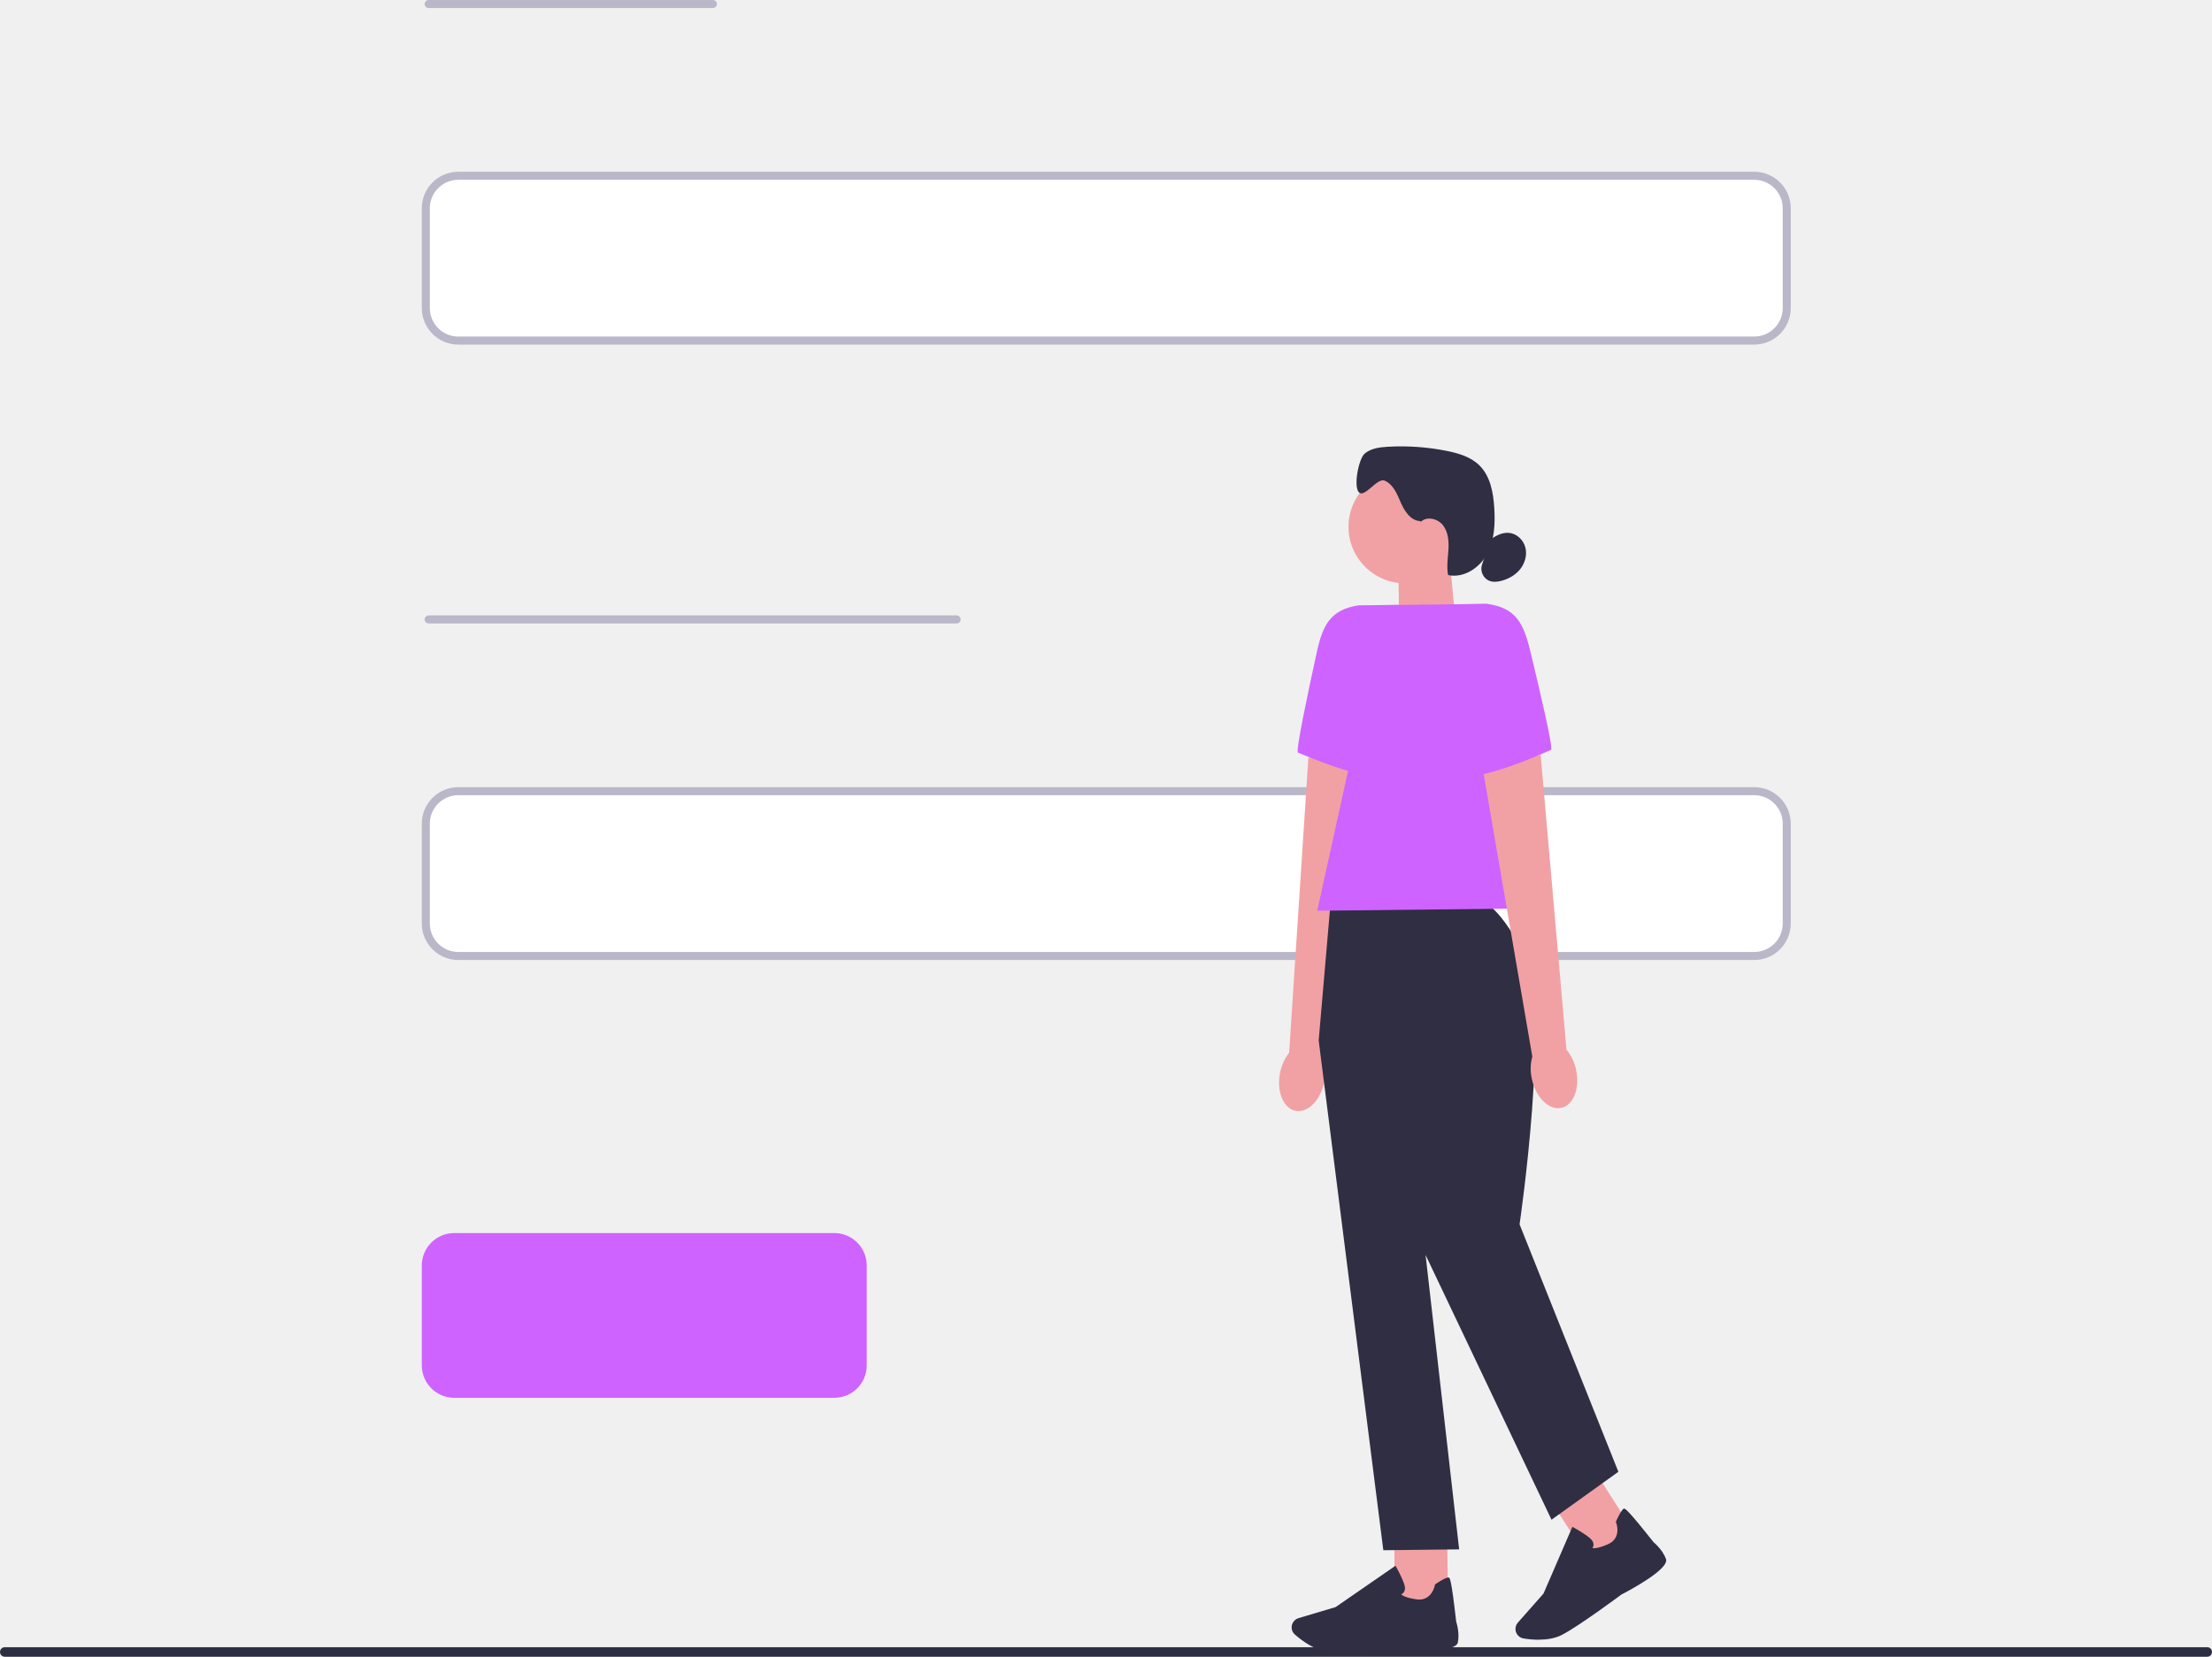
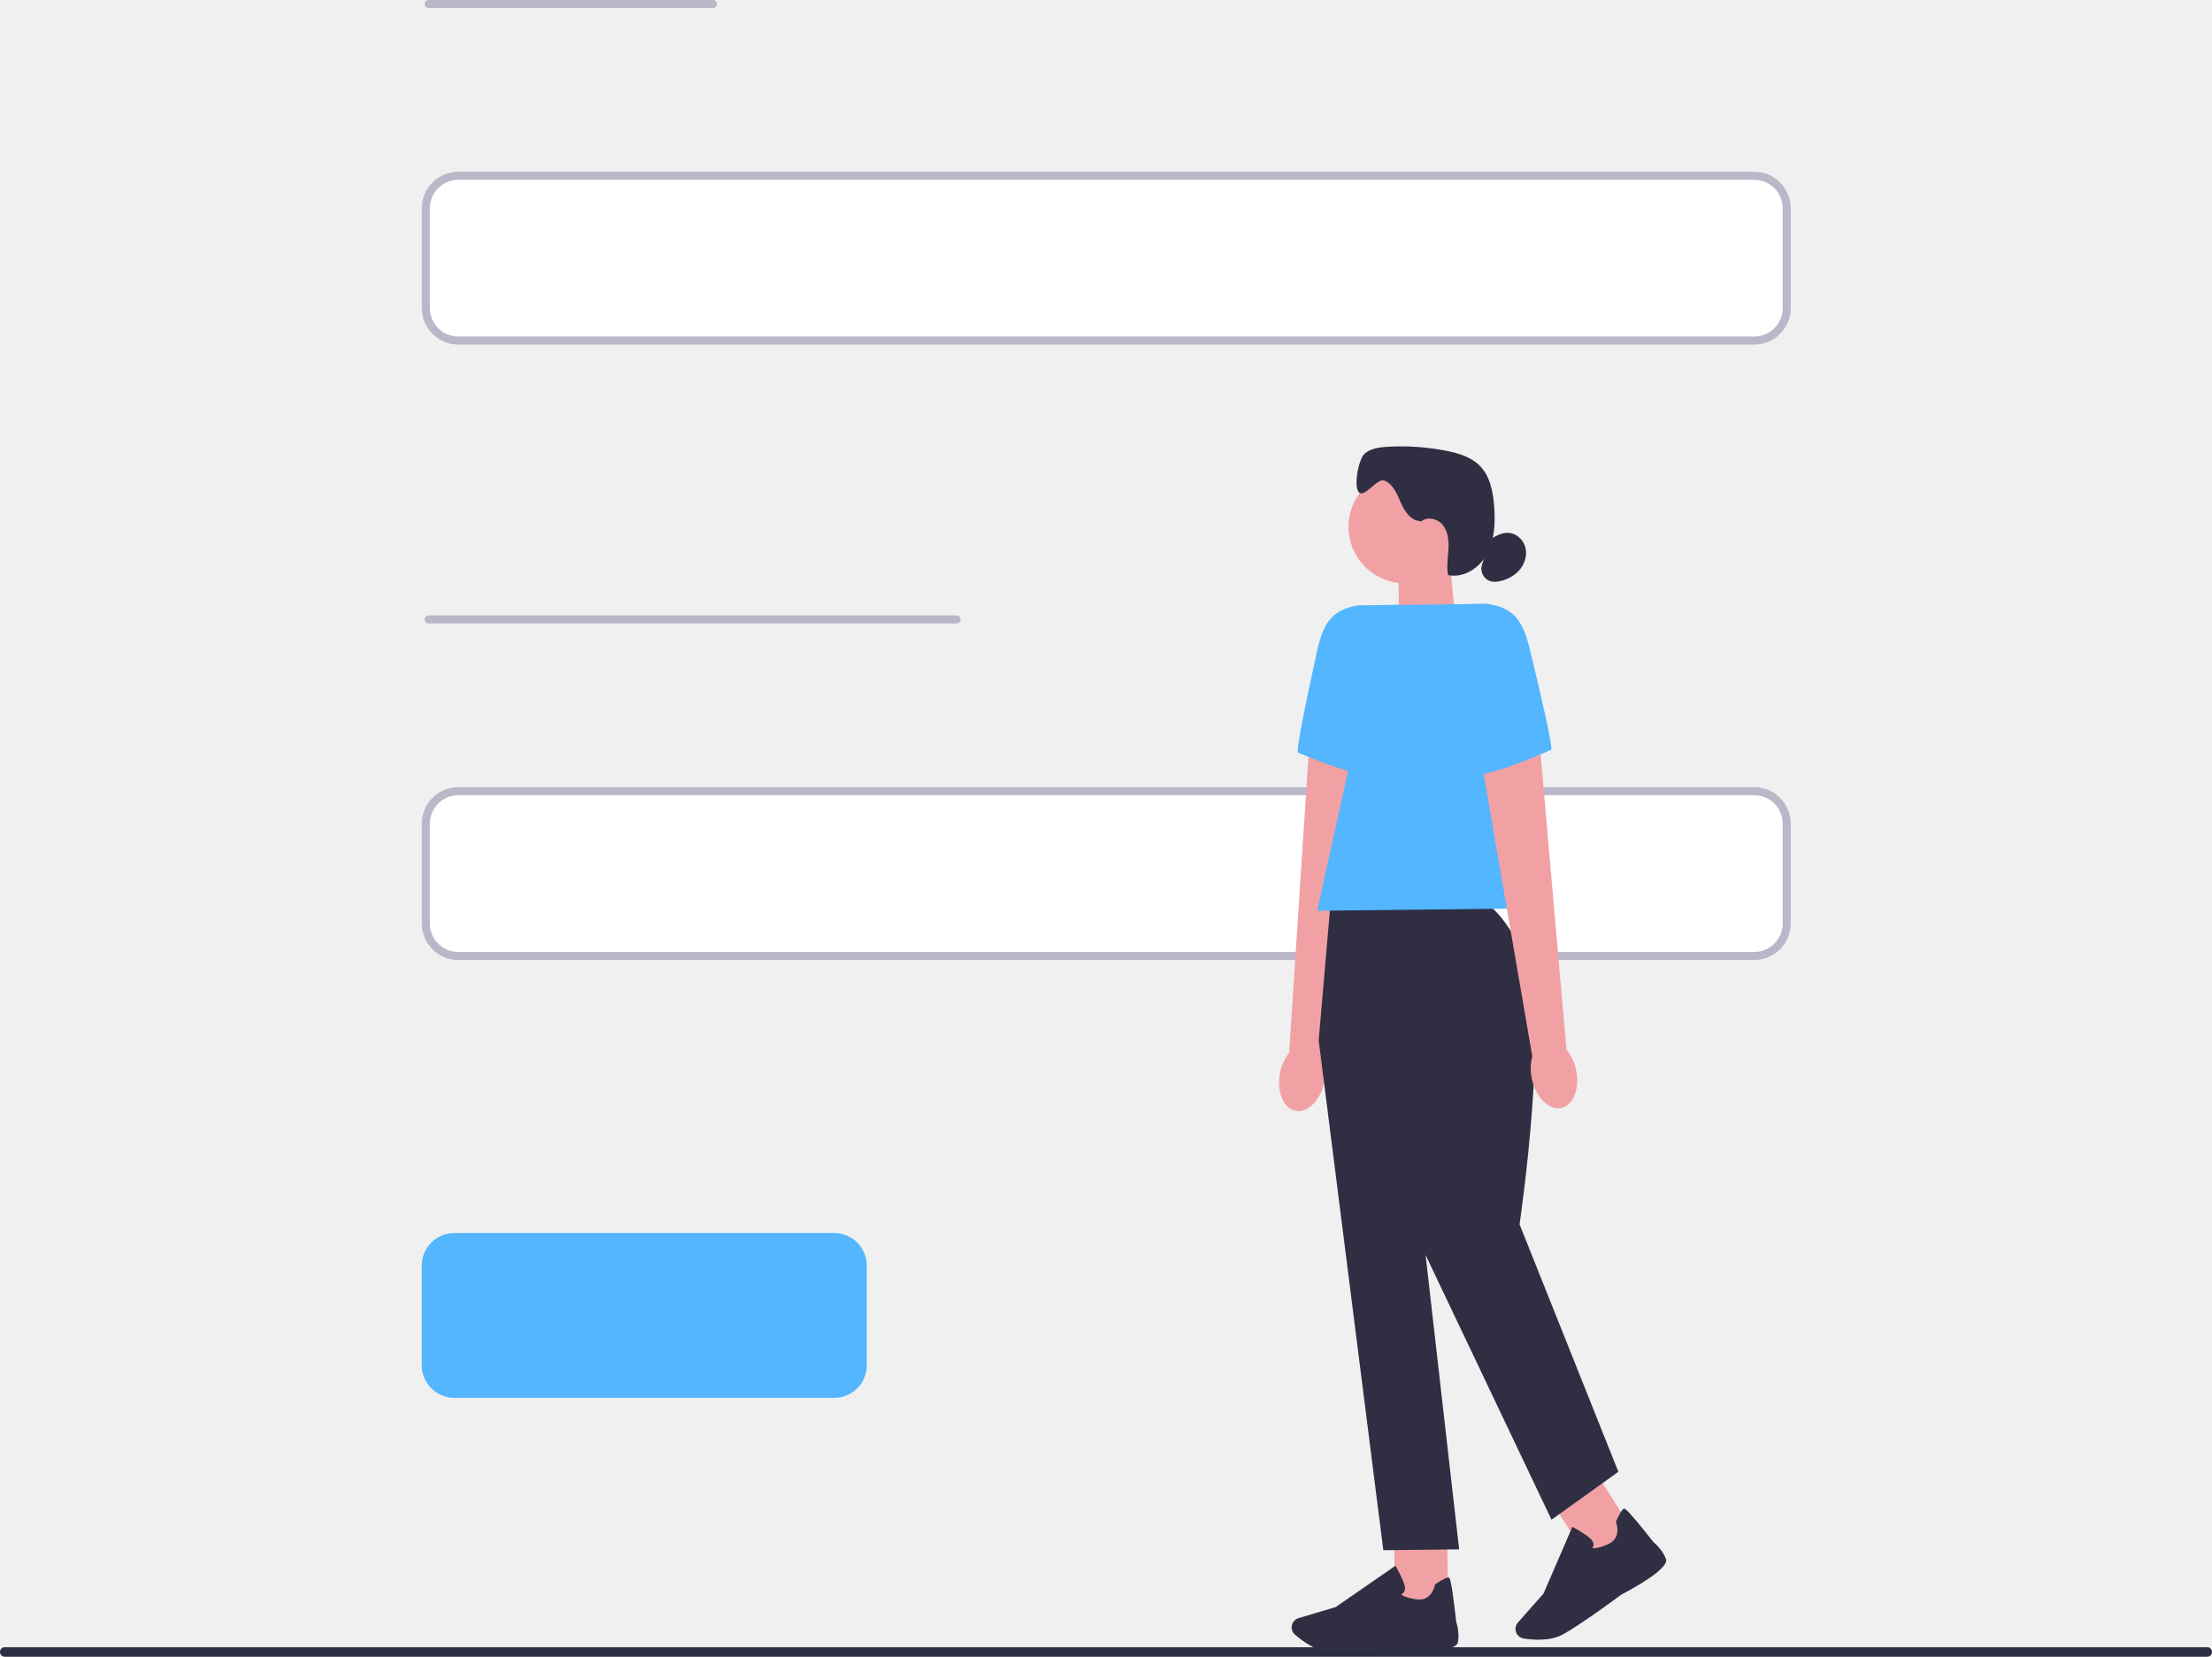
<svg xmlns="http://www.w3.org/2000/svg" width="550.6" height="412.445" viewBox="0 0 550.6 412.445">
  <path d="m550.6,411.255c0,.66-.53,1.19-1.19,1.19H1.19c-.66,0-1.19-.53-1.19-1.19s.53-1.19,1.19-1.19h548.22c.66,0,1.19.53,1.19,1.19Z" fill="#2e2e43" stroke-width="0" />
  <path d="m436.659,84.784H114.076c-4.459,0-8.086-3.627-8.086-8.086v-24.853c0-4.459,3.627-8.086,8.086-8.086h322.583c4.459,0,8.086,3.627,8.086,8.086v24.853c0,4.459-3.627,8.086-8.086,8.086Z" fill="#fff" stroke="#bab7c9" stroke-linecap="round" stroke-linejoin="round" stroke-width="2" />
  <path d="m436.659,237.99H114.076c-4.459,0-8.086-3.627-8.086-8.086v-24.853c0-4.459,3.627-8.086,8.086-8.086h322.583c4.459,0,8.086,3.627,8.086,8.086v24.853c0,4.459-3.627,8.086-8.086,8.086Z" fill="#fff" stroke="#bab7c9" stroke-linecap="round" stroke-linejoin="round" stroke-width="2" />
-   <path d="m207.659,347.99h-94.583c-4.459,0-8.086-3.627-8.086-8.086v-24.853c0-4.459,3.627-8.086,8.086-8.086h94.583c4.459,0,8.086,3.627,8.086,8.086v24.853c0,4.459-3.627,8.086-8.086,8.086Z" fill="#cf63ff" stroke-width="0" />
+   <path d="m207.659,347.99h-94.583c-4.459,0-8.086-3.627-8.086-8.086v-24.853c0-4.459,3.627-8.086,8.086-8.086h94.583c4.459,0,8.086,3.627,8.086,8.086v24.853c0,4.459-3.627,8.086-8.086,8.086Z" fill="#53b6fe" stroke-width="0" />
  <line x1="106.698" y1="1" x2="177.448" y2="1" fill="none" stroke="#bab7c9" stroke-linecap="round" stroke-linejoin="round" stroke-width="2" />
  <line x1="106.698" y1="154.206" x2="238.123" y2="154.206" fill="none" stroke="#bab7c9" stroke-linecap="round" stroke-linejoin="round" stroke-width="2" />
  <rect x="390.511" y="369.323" width="13.204" height="18.73" transform="translate(-141.4433 273.5202) rotate(-32.59)" fill="#f1a1a4" stroke-width="0" />
  <polygon points="362.348 155.102 348.294 159.901 348.073 139.608 360.863 139.465 362.348 155.102" fill="#f1a1a4" stroke-width="0" />
  <circle cx="349.714" cy="131.157" r="14.054" fill="#f1a1a4" stroke-width="0" />
  <path d="m353.56,129.724c-2.348-.045-3.924-2.4-4.864-4.566-.94-2.153-1.907-4.644-4.092-5.519-1.79-.713-4.877,4.267-6.304,2.97-1.485-1.355-.13-8.438,1.42-9.715s3.677-1.55,5.675-1.673c4.897-.279,9.819.058,14.631,1.012,2.97.584,6.044,1.485,8.204,3.606,2.743,2.691,3.483,6.79,3.716,10.623.246,3.924.058,8.036-1.809,11.499-1.874,3.457-5.837,6.032-9.683,5.201-.409-2.082-.045-4.216.084-6.343.13-2.114-.058-4.397-1.368-6.07s-4.073-2.309-5.558-.798" fill="#2f2e43" stroke-width="0" />
  <path d="m370.902,134.4c1.394-1.044,3.061-1.926,4.793-1.732,1.874.201,3.47,1.732,3.969,3.548s-.019,3.826-1.154,5.331-2.841,2.503-4.657,3.016c-1.051.298-2.199.422-3.21,0-1.485-.623-2.302-2.497-1.738-4.008" fill="#2f2e43" stroke-width="0" />
  <path id="uuid-31bdf68e-d938-48b7-86ad-7ba8e8b265d3-91-89-41-88" d="m318.603,267.171c-.882,4.624.876,8.827,3.937,9.378,3.055.551,6.252-2.756,7.141-7.38.383-1.842.298-3.749-.246-5.558l10.811-72.482-14.566-2.568-4.793,73.52c-1.174,1.505-1.959,3.249-2.283,5.111h0v-.019h-0Z" fill="#f1a1a4" stroke-width="0" />
-   <path d="m348.034,150.588l-9.923.11c-7.004,1.135-8.866,4.903-10.377,11.83-2.315,10.565-5.273,24.645-4.65,24.839.992.324,17.965,8.081,26.558,6.161l-1.602-42.94h-.006Z" fill="#cf63ff" stroke-width="0" />
+   <path d="m348.034,150.588l-9.923.11c-7.004,1.135-8.866,4.903-10.377,11.83-2.315,10.565-5.273,24.645-4.65,24.839.992.324,17.965,8.081,26.558,6.161l-1.602-42.94h-.006Z" fill="#53b6fe" stroke-width="0" />
  <rect x="347.122" y="381.034" width="13.204" height="18.73" transform="translate(-4.33864 3.97541) rotate(-.64)" fill="#f1a1a4" stroke-width="0" />
  <path d="m334.46,411.324c-1.394.019-2.62,0-3.554-.078-3.515-.279-6.881-2.834-8.587-4.326-.765-.668-1.018-1.758-.636-2.691h0c.272-.668.83-1.18,1.531-1.394l9.242-2.75,14.897-10.292.169.298c.065.11,1.569,2.75,2.082,4.54.195.681.156,1.245-.13,1.686-.195.305-.467.486-.687.597.272.279,1.128.85,3.762,1.239,3.826.571,4.598-3.411,4.624-3.58l.026-.136.11-.078c1.809-1.2,2.918-1.738,3.308-1.628.246.065.642.188,1.848,10.98.11.337.901,2.815.409,5.201-.532,2.594-11.849,1.822-14.106,1.647-.065.006-8.522.707-14.32.765h.019-.006v0Z" fill="#2f2e43" stroke-width="0" />
  <path d="m383.212,408.211c-1.55.019-2.977-.156-3.995-.324-.999-.169-1.79-.953-1.959-1.952h0c-.13-.72.084-1.44.558-1.985l6.382-7.225,7.186-16.616.305.162c.11.058,2.782,1.505,4.17,2.75.525.473.791.973.791,1.505,0,.363-.136.662-.272.863.383.091,1.407.117,3.846-.94,3.548-1.544,2.095-5.331,2.03-5.48l-.052-.13.058-.117c.901-1.972,1.563-3.022,1.946-3.139.246-.065.642-.188,7.38,8.334.272.227,2.257,1.907,3.1,4.19.914,2.484-9.08,7.815-11.103,8.859-.058.052-10.507,7.815-14.8,10.04-1.706.882-3.736,1.174-5.584,1.187l.019.019h-.006v0Z" fill="#2f2e43" stroke-width="0" />
  <path d="m368.178,224.185l-36.967.409-2.97,34.425,16.09,126.908,18.873-.214-8.36-73.305,31.351,65.925,16.642-11.933-24.593-61.599s7.945-53.985,1.083-67.332c-6.855-13.347-11.142-13.302-11.142-13.302v.019h-.006v0Z" fill="#2f2e43" stroke-width="0" />
-   <polygon points="386.584 226.079 327.871 226.734 344.642 150.633 370.228 150.341 386.584 226.079" fill="#cf63ff" stroke-width="0" />
+   <polygon points="386.584 226.079 327.871 226.734 344.642 150.633 370.228 150.341 386.584 226.079" fill="#53b6fe" stroke-width="0" />
  <path id="uuid-0d1d7be6-7e67-43a2-9b15-a4bbed67d7bc-92-90-42-89" d="m392.317,266.354c.986,4.611-.681,8.846-3.723,9.462-3.048.623-6.317-2.614-7.296-7.225-.422-1.835-.383-3.742.117-5.565l-12.426-72.229,14.502-2.893,6.427,73.403c1.206,1.479,2.03,3.21,2.4,5.059h0v-.013Z" fill="#f1a1a4" stroke-width="0" />
-   <path d="m360.311,150.452l9.923-.11c7.024.986,8.969,4.708,10.643,11.603,2.549,10.513,5.811,24.515,5.201,24.729-.992.337-17.777,8.47-26.409,6.745l.655-42.966h-.013Z" fill="#cf63ff" stroke-width="0" />
+   <path d="m360.311,150.452l9.923-.11c7.024.986,8.969,4.708,10.643,11.603,2.549,10.513,5.811,24.515,5.201,24.729-.992.337-17.777,8.47-26.409,6.745l.655-42.966h-.013Z" fill="#53b6fe" stroke-width="0" />
</svg>
